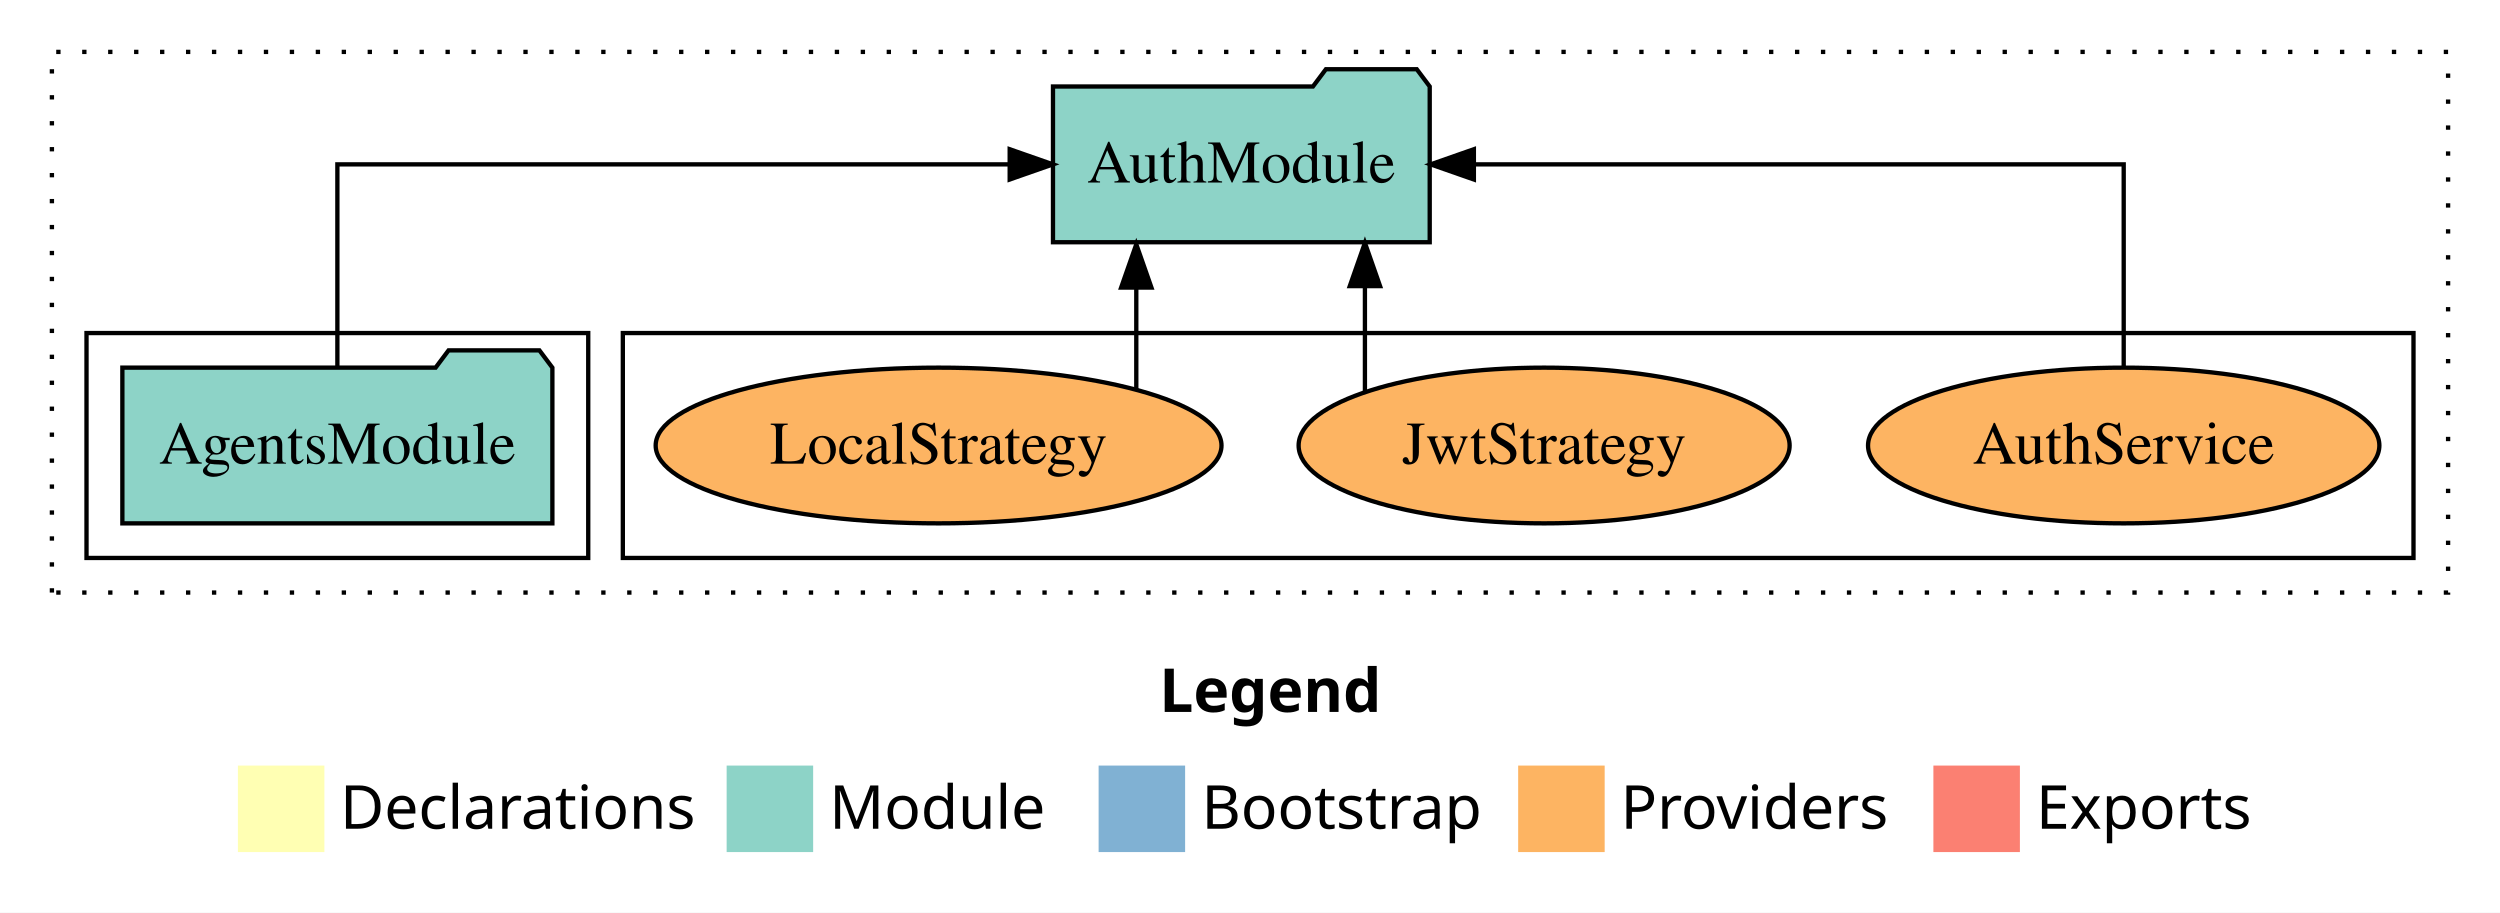
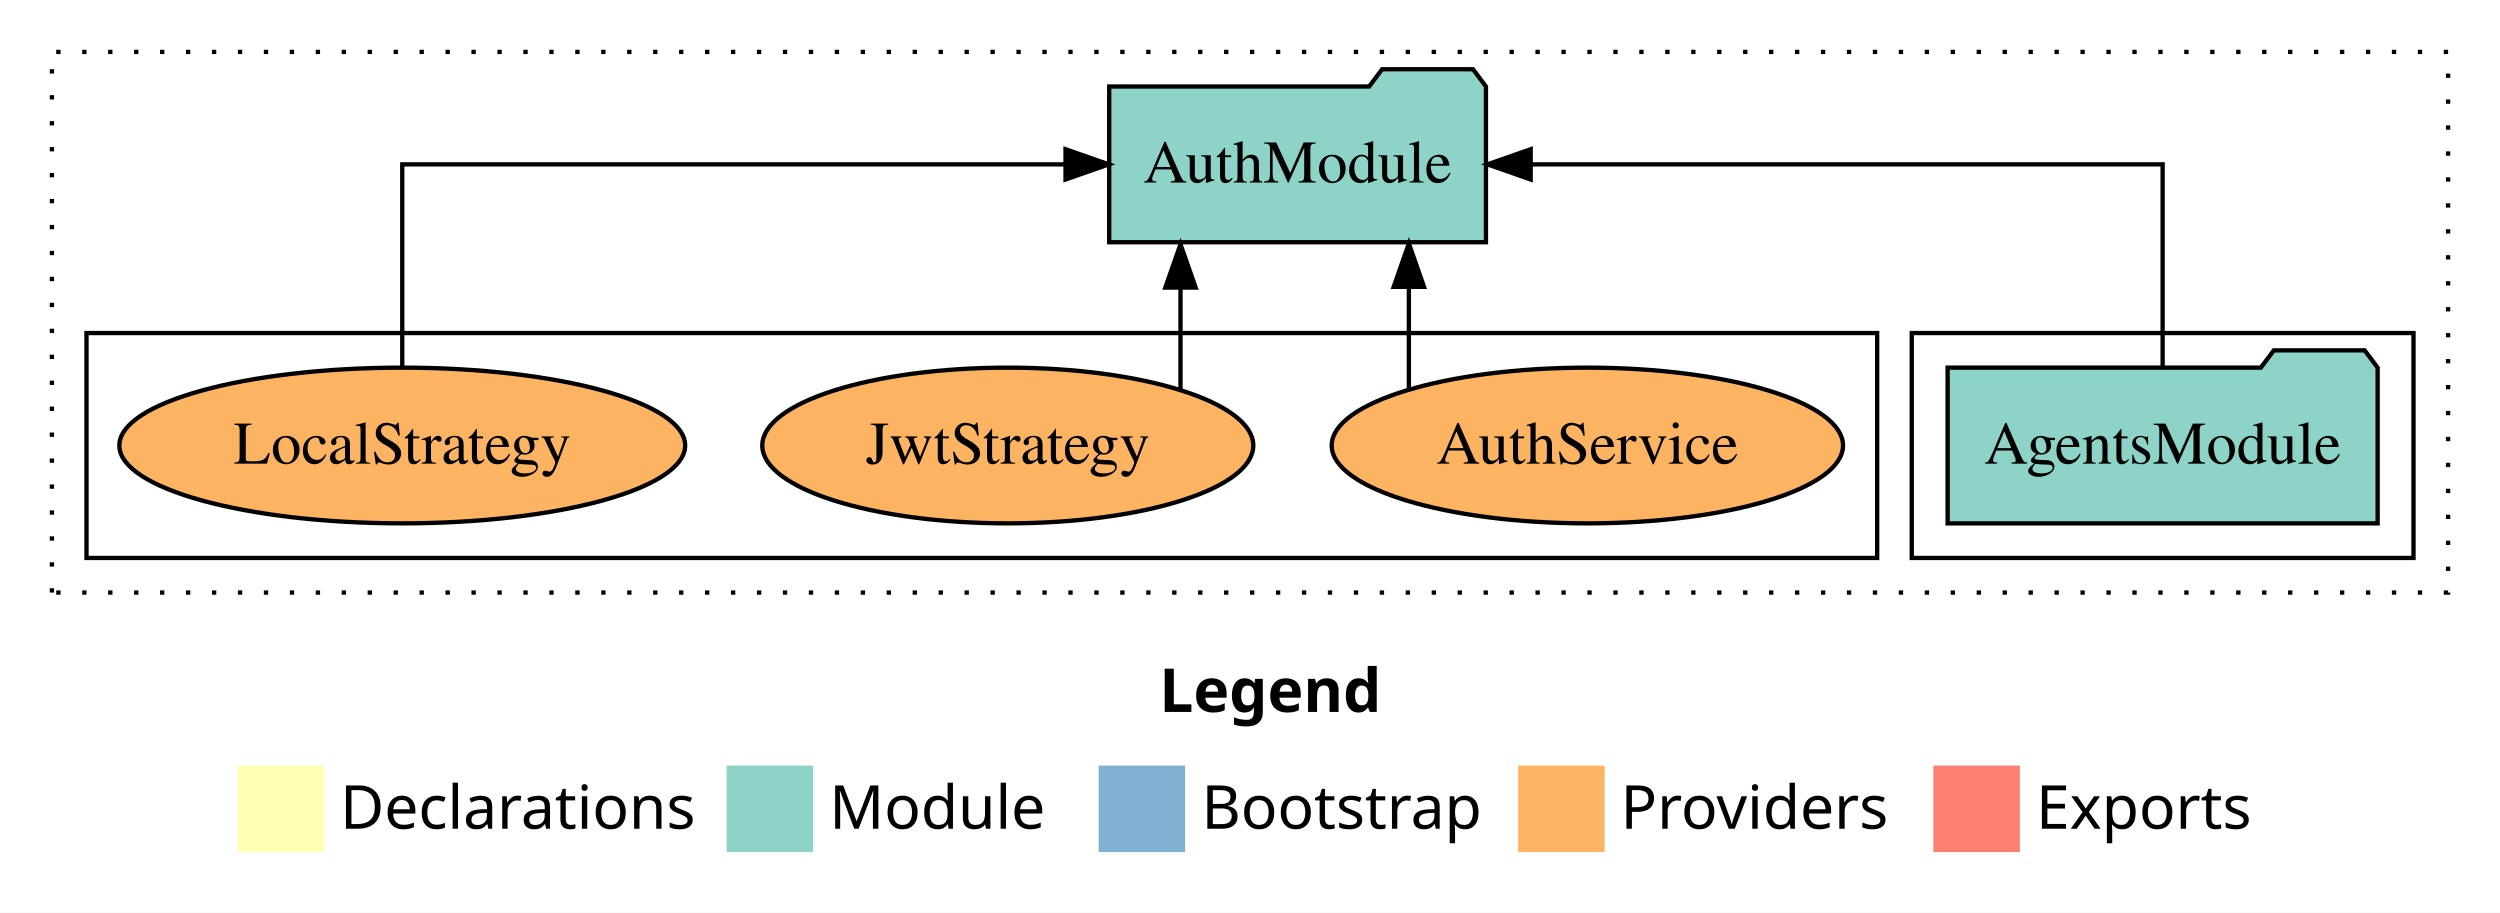
<svg xmlns="http://www.w3.org/2000/svg" width="578pt" height="211pt" viewBox="0.00 0.00 578.00 211.00">
  <g id="graph0" class="graph" transform="scale(1 1) rotate(0) translate(4 207)">
    <polygon fill="white" stroke="transparent" points="-4,4 -4,-207 574,-207 574,4 -4,4" />
    <text text-anchor="start" x="264.01" y="-42.4" font-family="Times-12" font-weight="bold" font-size="14.00">Legend</text>
    <polygon fill="#ffffb3" stroke="transparent" points="51,-10 51,-30 71,-30 71,-10 51,-10" />
    <text text-anchor="start" x="74.63" y="-15.4" font-family="Times-12" font-size="14.00">  Declarations</text>
    <polygon fill="#8dd3c7" stroke="transparent" points="164,-10 164,-30 184,-30 184,-10 164,-10" />
    <text text-anchor="start" x="187.73" y="-15.4" font-family="Times-12" font-size="14.00">  Module</text>
    <polygon fill="#80b1d3" stroke="transparent" points="250,-10 250,-30 270,-30 270,-10 250,-10" />
    <text text-anchor="start" x="273.78" y="-15.4" font-family="Times-12" font-size="14.00">  Bootstrap</text>
    <polygon fill="#fdb462" stroke="transparent" points="347,-10 347,-30 367,-30 367,-10 347,-10" />
    <text text-anchor="start" x="370.67" y="-15.4" font-family="Times-12" font-size="14.00">  Providers</text>
    <polygon fill="#fb8072" stroke="transparent" points="443,-10 443,-30 463,-30 463,-10 443,-10" />
    <text text-anchor="start" x="466.73" y="-15.4" font-family="Times-12" font-size="14.00">  Exports</text>
    <g id="clust1" class="cluster">
      <polygon fill="none" stroke="black" stroke-dasharray="1,5" points="8,-70 8,-195 562,-195 562,-70 8,-70" />
    </g>
+     <g id="clust3" class="cluster">
+       <polygon fill="none" stroke="black" points="438,-78 438,-130 554,-130 554,-78 438,-78" />
+     </g>
    <g id="clust6" class="cluster">
-       <polygon fill="none" stroke="black" points="140,-78 140,-130 554,-130 554,-78 140,-78" />
-     </g>
-     <g id="clust3" class="cluster">
-       <polygon fill="none" stroke="black" points="16,-78 16,-130 132,-130 132,-78 16,-78" />
+       <polygon fill="none" stroke="black" points="16,-78 16,-130 430,-130 430,-78 16,-78" />
    </g>
    <g id="node1" class="node">
-       <polygon fill="#8dd3c7" stroke="black" points="123.71,-122 120.71,-126 99.71,-126 96.71,-122 24.29,-122 24.29,-86 123.71,-86 123.71,-122" />
-       <text text-anchor="middle" x="74" y="-99.8" font-family="Times,serif" font-size="14.00">AgentsModule</text>
+       <polygon fill="#8dd3c7" stroke="black" points="545.71,-122 542.71,-126 521.71,-126 518.71,-122 446.29,-122 446.29,-86 545.71,-86 545.71,-122" />
+       <text text-anchor="middle" x="496" y="-99.8" font-family="Times,serif" font-size="14.00">AgentsModule</text>
    </g>
    <g id="node2" class="node">
-       <polygon fill="#8dd3c7" stroke="black" points="326.55,-187 323.55,-191 302.55,-191 299.55,-187 239.45,-187 239.45,-151 326.55,-151 326.55,-187" />
-       <text text-anchor="middle" x="283" y="-164.8" font-family="Times,serif" font-size="14.00">AuthModule</text>
+       <polygon fill="#8dd3c7" stroke="black" points="339.55,-187 336.55,-191 315.55,-191 312.55,-187 252.45,-187 252.45,-151 339.55,-151 339.55,-187" />
+       <text text-anchor="middle" x="296" y="-164.8" font-family="Times,serif" font-size="14.00">AuthModule</text>
    </g>
    <g id="edge1" class="edge">
-       <path fill="none" stroke="black" d="M74,-122.11C74,-141.34 74,-169 74,-169 74,-169 229.44,-169 229.44,-169" />
-       <polygon fill="black" stroke="black" points="229.44,-172.5 239.44,-169 229.44,-165.5 229.44,-172.5" />
+       <path fill="none" stroke="black" d="M496,-122.11C496,-141.34 496,-169 496,-169 496,-169 349.89,-169 349.89,-169" />
+       <polygon fill="black" stroke="black" points="349.89,-165.5 339.89,-169 349.89,-172.5 349.89,-165.5" />
    </g>
    <g id="node3" class="node">
-       <ellipse fill="#fdb462" stroke="black" cx="487" cy="-104" rx="59.11" ry="18" />
-       <text text-anchor="middle" x="487" y="-99.8" font-family="Times,serif" font-size="14.00">AuthService</text>
+       <ellipse fill="#fdb462" stroke="black" cx="363" cy="-104" rx="59.11" ry="18" />
+       <text text-anchor="middle" x="363" y="-99.8" font-family="Times,serif" font-size="14.00">AuthService</text>
    </g>
    <g id="edge2" class="edge">
-       <path fill="none" stroke="black" d="M487,-122.11C487,-141.34 487,-169 487,-169 487,-169 336.76,-169 336.76,-169" />
-       <polygon fill="black" stroke="black" points="336.76,-165.5 326.76,-169 336.76,-172.5 336.76,-165.5" />
+       <path fill="none" stroke="black" d="M321.73,-117.15C321.73,-117.15 321.73,-140.69 321.73,-140.69" />
+       <polygon fill="black" stroke="black" points="318.23,-140.69 321.73,-150.69 325.23,-140.69 318.23,-140.69" />
    </g>
    <g id="node4" class="node">
-       <ellipse fill="#fdb462" stroke="black" cx="353" cy="-104" rx="56.76" ry="18" />
-       <text text-anchor="middle" x="353" y="-99.8" font-family="Times,serif" font-size="14.00">JwtStrategy</text>
+       <ellipse fill="#fdb462" stroke="black" cx="229" cy="-104" rx="56.76" ry="18" />
+       <text text-anchor="middle" x="229" y="-99.8" font-family="Times,serif" font-size="14.00">JwtStrategy</text>
    </g>
    <g id="edge3" class="edge">
-       <path fill="none" stroke="black" d="M311.57,-116.53C311.57,-116.53 311.57,-140.85 311.57,-140.85" />
-       <polygon fill="black" stroke="black" points="308.07,-140.85 311.57,-150.85 315.07,-140.85 308.07,-140.85" />
+       <path fill="none" stroke="black" d="M268.93,-116.84C268.93,-116.84 268.93,-140.52 268.93,-140.52" />
+       <polygon fill="black" stroke="black" points="265.43,-140.52 268.93,-150.52 272.43,-140.52 265.43,-140.52" />
    </g>
    <g id="node5" class="node">
-       <ellipse fill="#fdb462" stroke="black" cx="213" cy="-104" rx="65.41" ry="18" />
-       <text text-anchor="middle" x="213" y="-99.8" font-family="Times,serif" font-size="14.00">LocalStrategy</text>
+       <ellipse fill="#fdb462" stroke="black" cx="89" cy="-104" rx="65.41" ry="18" />
+       <text text-anchor="middle" x="89" y="-99.8" font-family="Times,serif" font-size="14.00">LocalStrategy</text>
    </g>
    <g id="edge4" class="edge">
-       <path fill="none" stroke="black" d="M258.71,-116.84C258.71,-116.84 258.71,-140.52 258.71,-140.52" />
-       <polygon fill="black" stroke="black" points="255.21,-140.52 258.71,-150.52 262.21,-140.52 255.21,-140.52" />
+       <path fill="none" stroke="black" d="M89,-122.11C89,-141.34 89,-169 89,-169 89,-169 242.35,-169 242.35,-169" />
+       <polygon fill="black" stroke="black" points="242.35,-172.5 252.35,-169 242.35,-165.5 242.35,-172.5" />
    </g>
  </g>
</svg>
